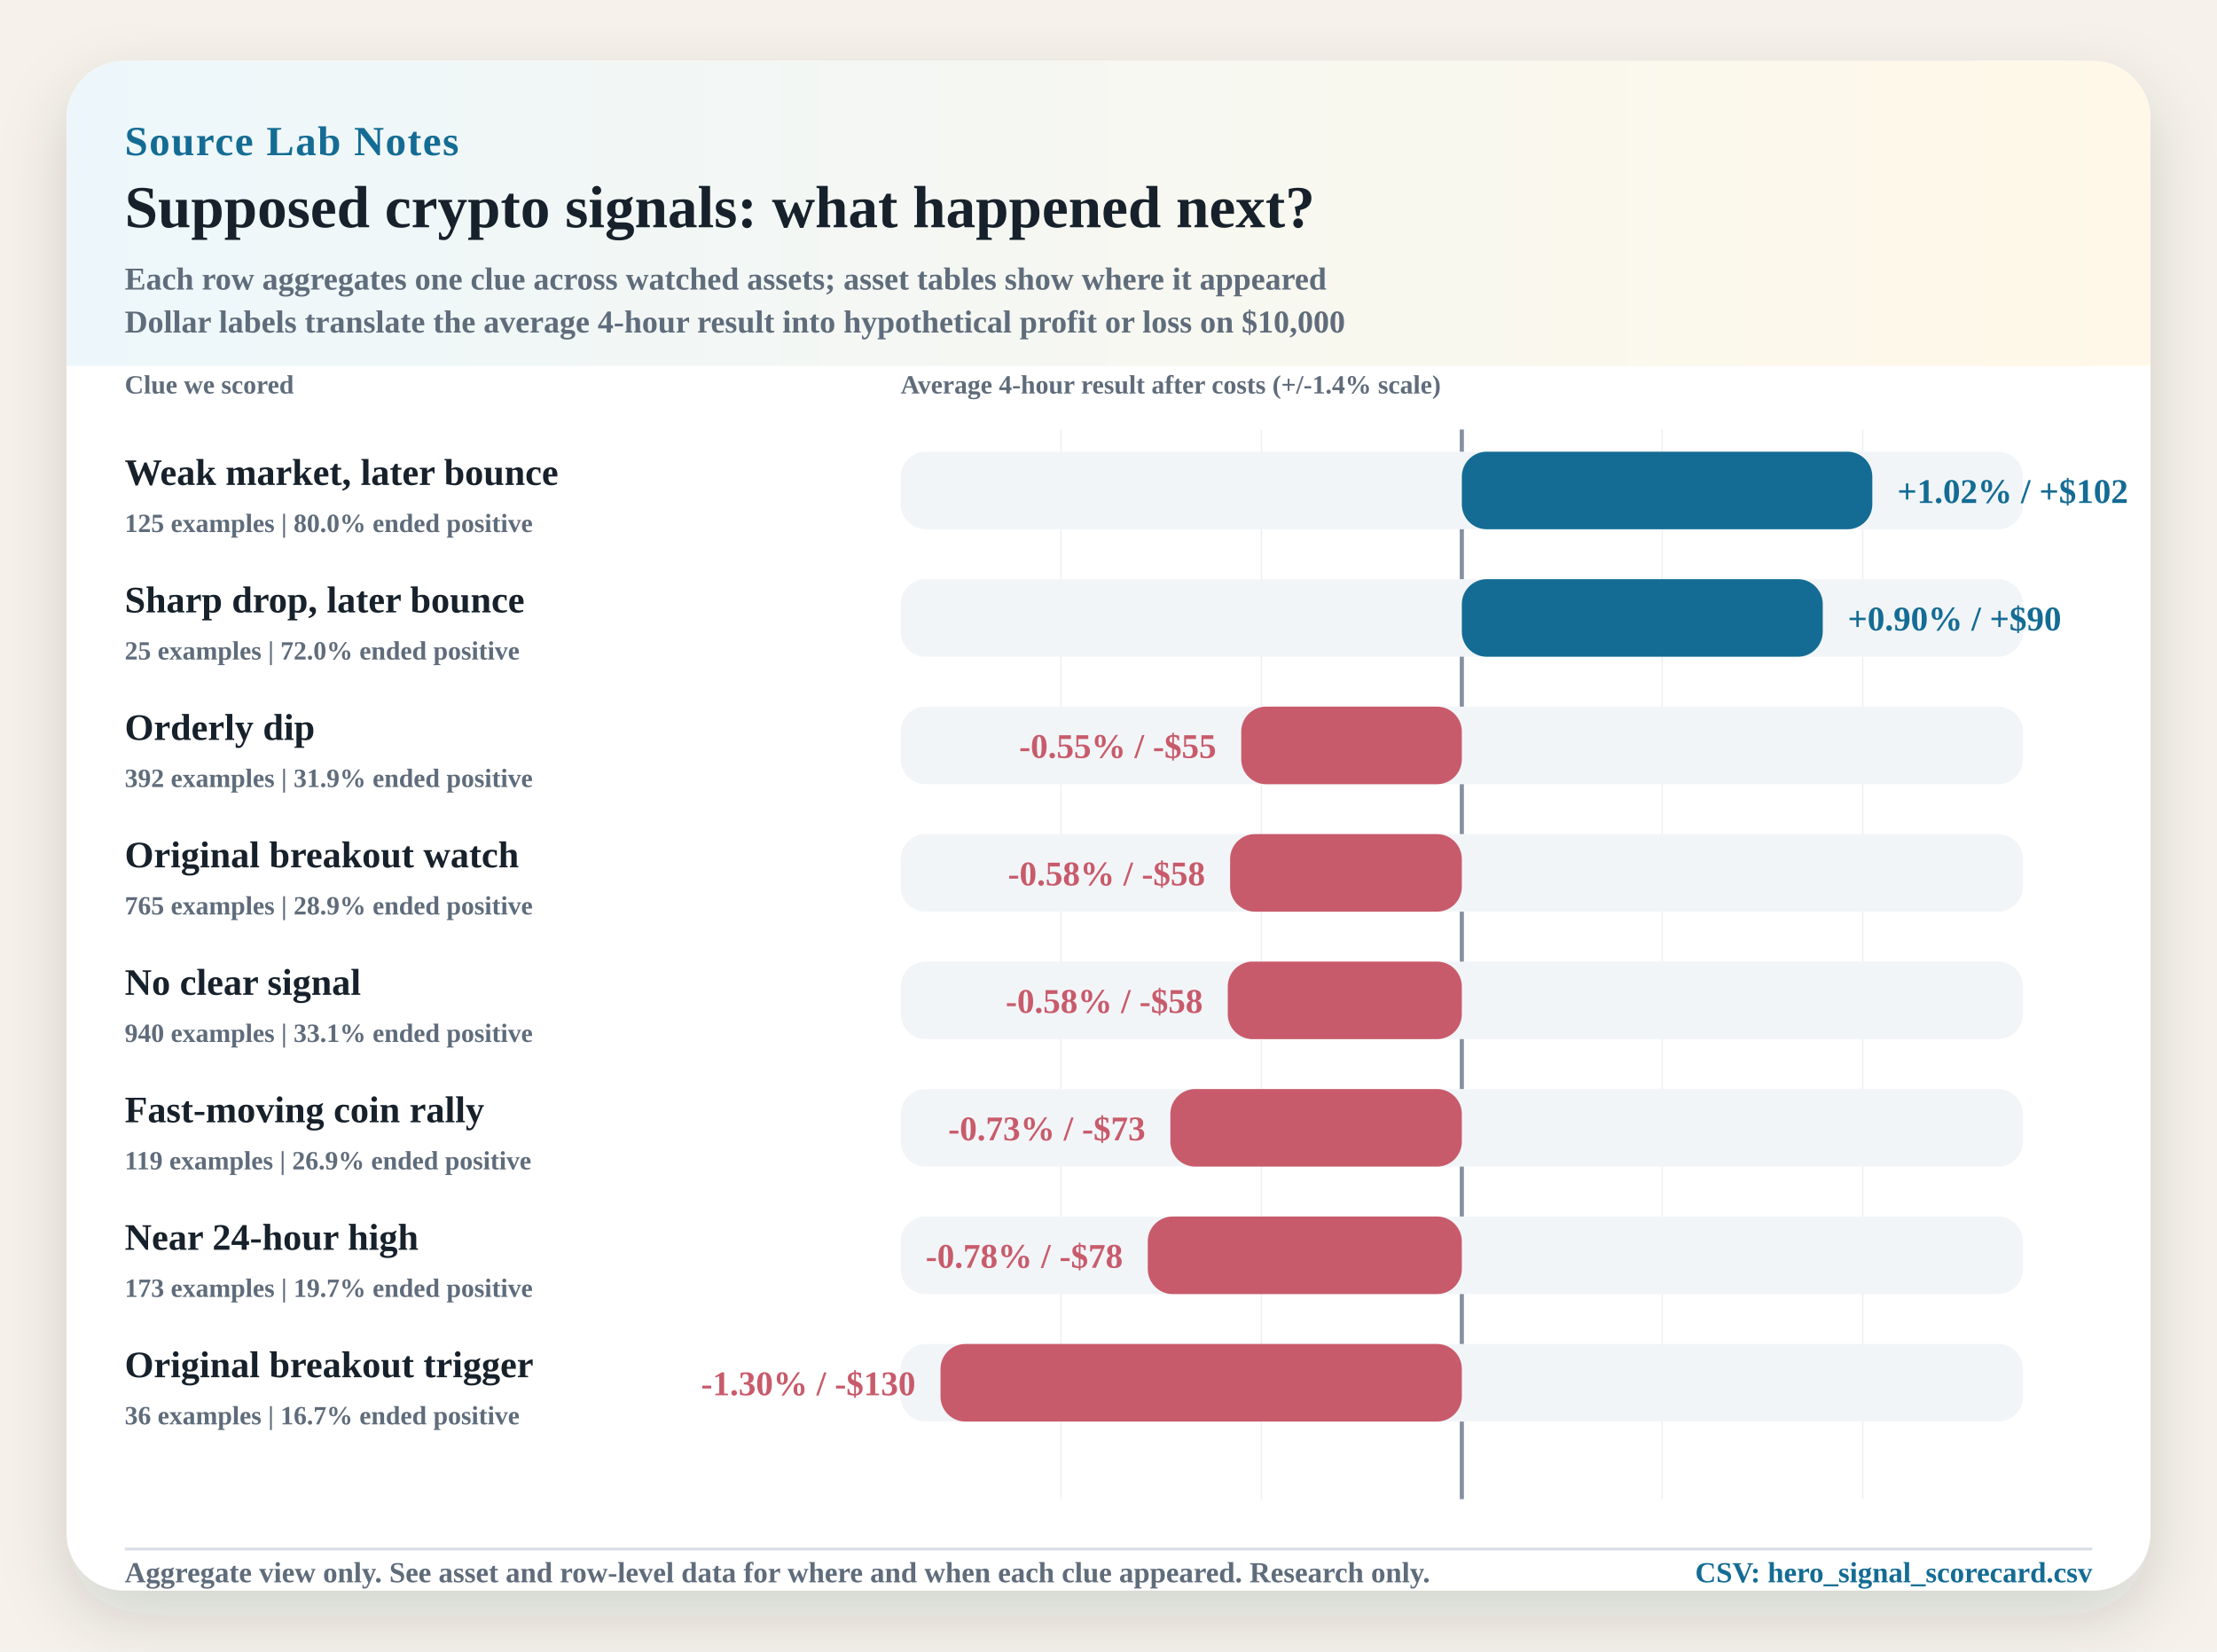
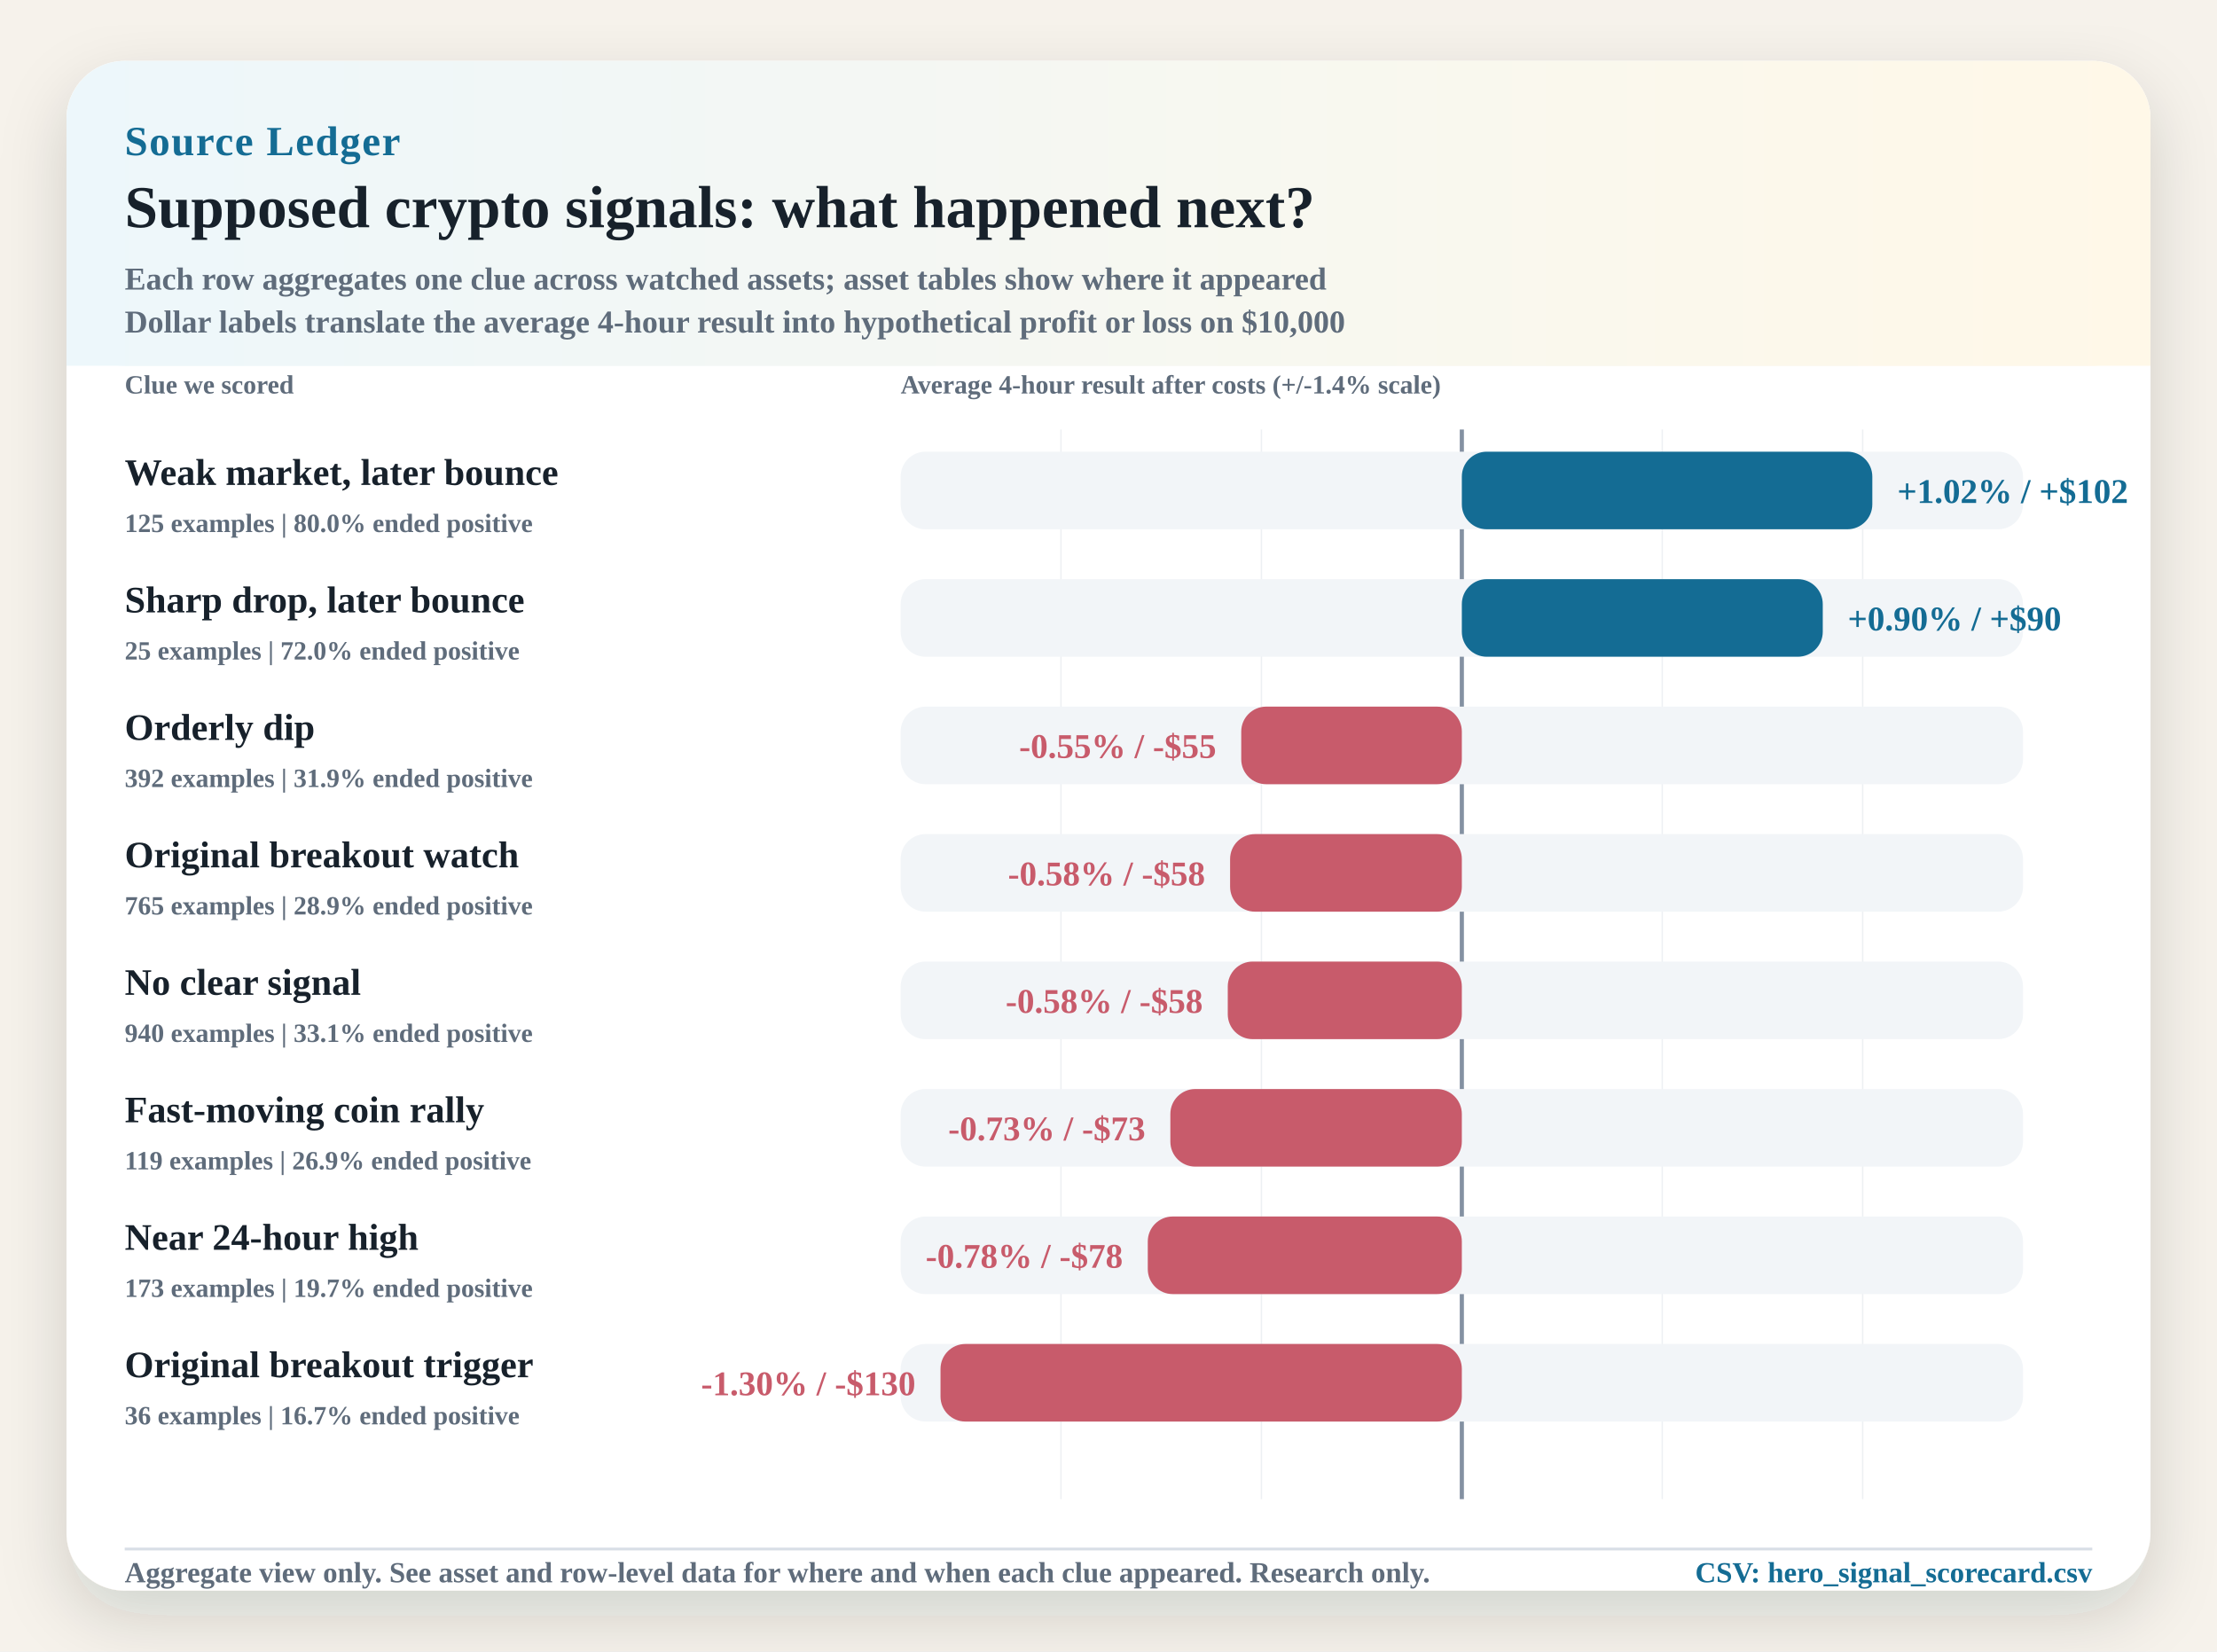
- <svg xmlns="http://www.w3.org/2000/svg" width="1600" height="1192" viewBox="0 0 1600 1192" role="img" aria-label="Source Lab Notes supposed crypto signal scorecard">
+ <svg xmlns="http://www.w3.org/2000/svg" width="1600" height="1192" viewBox="0 0 1600 1192" role="img" aria-label="Source Ledger supposed crypto signal scorecard">
  <defs>
    <filter id="cardShadow" x="-5%" y="-8%" width="110%" height="120%">
      <feDropShadow dx="0" dy="18" stdDeviation="24" flood-color="#1f2937" flood-opacity="0.16" />
    </filter>
    <linearGradient id="headerWash" x1="0%" y1="0%" x2="100%" y2="0%">
      <stop offset="0%" stop-color="#edf7fb" />
      <stop offset="100%" stop-color="#fff8e8" />
    </linearGradient>
  </defs>
  <rect width="1600" height="1192" fill="#f6f2eb" />
  <rect x="48" y="44" width="1504" height="1104" rx="42" fill="#ffffff" filter="url(#cardShadow)" />
  <rect x="48" y="44" width="1504" height="220" rx="42" fill="url(#headerWash)" />
  <rect x="48" y="176" width="1504" height="88" fill="url(#headerWash)" />
-   <text x="90" y="112" font-size="30" font-weight="900" fill="#146c94" letter-spacing="1">Source Lab Notes</text>
+   <text x="90" y="112" font-size="30" font-weight="900" fill="#146c94" letter-spacing="1">Source Ledger</text>
  <text x="90" y="164" font-size="43" font-weight="950" fill="#17212b">Supposed crypto signals: what happened next?</text>
  <text x="90" y="209" font-size="23" font-weight="700" fill="#5f6c7b">Each row aggregates one clue across watched assets; asset tables show where it appeared</text>
  <text x="90" y="240" font-size="23" font-weight="700" fill="#5f6c7b">Dollar labels translate the average 4-hour result into hypothetical profit or loss on $10,000</text>
  <text x="90" y="284" font-size="19" font-weight="850" fill="#5f6c7b" text-transform="uppercase">Clue we scored</text>
  <text x="650" y="284" font-size="19" font-weight="850" fill="#5f6c7b" text-transform="uppercase">Average 4-hour result after costs (+/-1.4% scale)</text>
  <line x1="765.714" y1="310" x2="765.714" y2="1082" stroke="#c9d2dc" stroke-width="1" opacity="0.34" />
  <line x1="910.357" y1="310" x2="910.357" y2="1082" stroke="#c9d2dc" stroke-width="1" opacity="0.34" />
  <line x1="1055" y1="310" x2="1055" y2="1082" stroke="#65758b" stroke-width="3" opacity="0.8" />
  <line x1="1199.643" y1="310" x2="1199.643" y2="1082" stroke="#c9d2dc" stroke-width="1" opacity="0.34" />
  <line x1="1344.286" y1="310" x2="1344.286" y2="1082" stroke="#c9d2dc" stroke-width="1" opacity="0.34" />
  <g>
    <text x="90" y="350" font-size="27" font-weight="850" fill="#17212b">Weak market, later bounce</text>
    <text x="90" y="384" font-size="19" font-weight="650" fill="#5f6c7b">125 examples | 80.0% ended positive</text>
    <rect x="650" y="326" width="810" height="56" rx="18" fill="#f2f5f8" />
    <rect x="1055" y="326" width="296.245" height="56" rx="18" fill="#146c94" />
    <text x="1369.245" y="363" font-size="25" font-weight="900" fill="#146c94" text-anchor="start">+1.02% / +$102</text>
  </g>
  <g>
    <text x="90" y="442" font-size="27" font-weight="850" fill="#17212b">Sharp drop, later bounce</text>
    <text x="90" y="476" font-size="19" font-weight="650" fill="#5f6c7b">25 examples | 72.0% ended positive</text>
    <rect x="650" y="418" width="810" height="56" rx="18" fill="#f2f5f8" />
    <rect x="1055" y="418" width="260.479" height="56" rx="18" fill="#146c94" />
    <text x="1333.479" y="455" font-size="25" font-weight="900" fill="#146c94" text-anchor="start">+0.90% / +$90</text>
  </g>
  <g>
    <text x="90" y="534" font-size="27" font-weight="850" fill="#17212b">Orderly dip</text>
    <text x="90" y="568" font-size="19" font-weight="650" fill="#5f6c7b">392 examples | 31.9% ended positive</text>
    <rect x="650" y="510" width="810" height="56" rx="18" fill="#f2f5f8" />
    <rect x="895.796" y="510" width="159.204" height="56" rx="18" fill="#c85b6b" />
    <text x="877.796" y="547" font-size="25" font-weight="900" fill="#c85b6b" text-anchor="end">-0.55% / -$55</text>
  </g>
  <g>
    <text x="90" y="626" font-size="27" font-weight="850" fill="#17212b">Original breakout watch</text>
    <text x="90" y="660" font-size="19" font-weight="650" fill="#5f6c7b">765 examples | 28.9% ended positive</text>
    <rect x="650" y="602" width="810" height="56" rx="18" fill="#f2f5f8" />
    <rect x="887.755" y="602" width="167.245" height="56" rx="18" fill="#c85b6b" />
    <text x="869.755" y="639" font-size="25" font-weight="900" fill="#c85b6b" text-anchor="end">-0.58% / -$58</text>
  </g>
  <g>
    <text x="90" y="718" font-size="27" font-weight="850" fill="#17212b">No clear signal</text>
    <text x="90" y="752" font-size="19" font-weight="650" fill="#5f6c7b">940 examples | 33.1% ended positive</text>
    <rect x="650" y="694" width="810" height="56" rx="18" fill="#f2f5f8" />
    <rect x="886.071" y="694" width="168.929" height="56" rx="18" fill="#c85b6b" />
    <text x="868.071" y="731" font-size="25" font-weight="900" fill="#c85b6b" text-anchor="end">-0.58% / -$58</text>
  </g>
  <g>
    <text x="90" y="810" font-size="27" font-weight="850" fill="#17212b">Fast-moving coin rally</text>
    <text x="90" y="844" font-size="19" font-weight="650" fill="#5f6c7b">119 examples | 26.9% ended positive</text>
    <rect x="650" y="786" width="810" height="56" rx="18" fill="#f2f5f8" />
    <rect x="844.642" y="786" width="210.358" height="56" rx="18" fill="#c85b6b" />
    <text x="826.642" y="823" font-size="25" font-weight="900" fill="#c85b6b" text-anchor="end">-0.73% / -$73</text>
  </g>
  <g>
    <text x="90" y="902" font-size="27" font-weight="850" fill="#17212b">Near 24-hour high</text>
    <text x="90" y="936" font-size="19" font-weight="650" fill="#5f6c7b">173 examples | 19.7% ended positive</text>
    <rect x="650" y="878" width="810" height="56" rx="18" fill="#f2f5f8" />
    <rect x="828.348" y="878" width="226.652" height="56" rx="18" fill="#c85b6b" />
    <text x="810.348" y="915" font-size="25" font-weight="900" fill="#c85b6b" text-anchor="end">-0.78% / -$78</text>
  </g>
  <g>
    <text x="90" y="994" font-size="27" font-weight="850" fill="#17212b">Original breakout trigger</text>
    <text x="90" y="1028" font-size="19" font-weight="650" fill="#5f6c7b">36 examples | 16.7% ended positive</text>
    <rect x="650" y="970" width="810" height="56" rx="18" fill="#f2f5f8" />
    <rect x="678.761" y="970" width="376.239" height="56" rx="18" fill="#c85b6b" />
    <text x="660.761" y="1007" font-size="25" font-weight="900" fill="#c85b6b" text-anchor="end">-1.30% / -$130</text>
  </g>
  <line x1="90" y1="1118" x2="1510" y2="1118" stroke="#d8dee6" stroke-width="2" />
  <text x="90" y="1142" font-size="21" font-weight="650" fill="#5f6c7b">Aggregate view only. See asset and row-level data for where and when each clue appeared. Research only.</text>
  <text x="1510" y="1142" font-size="21" font-weight="800" fill="#146c94" text-anchor="end">CSV: hero_signal_scorecard.csv</text>
</svg>
